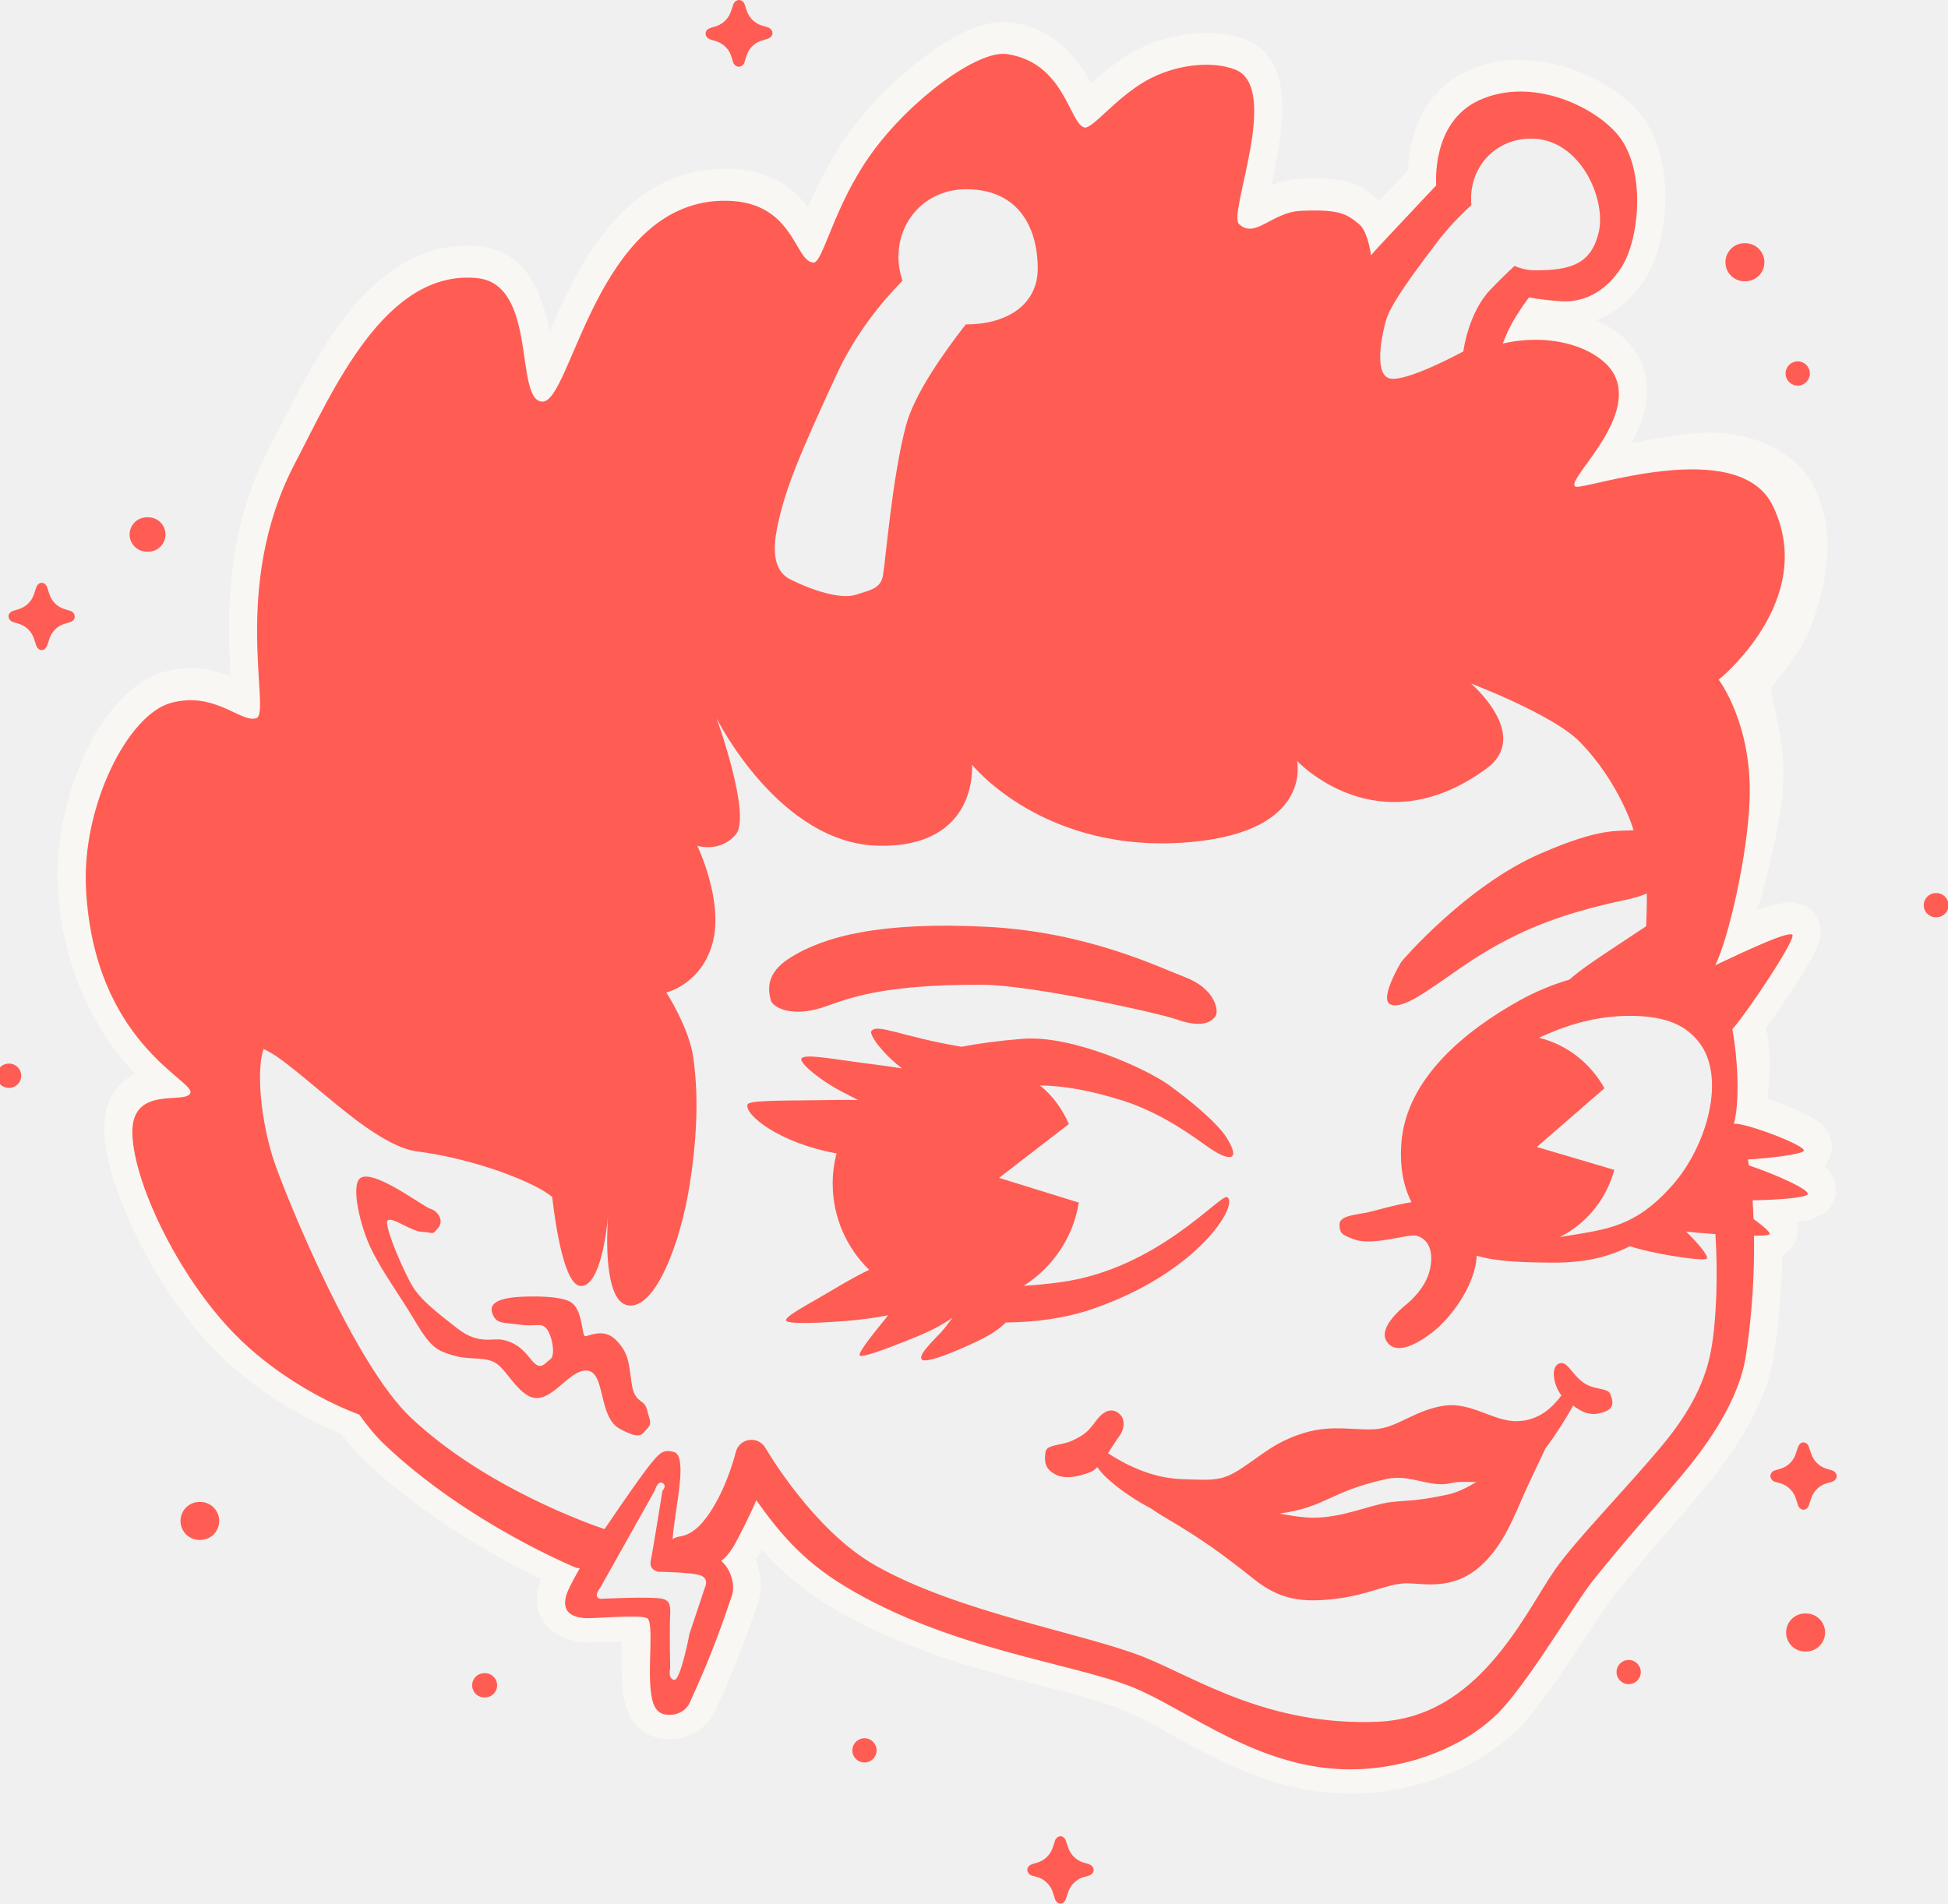
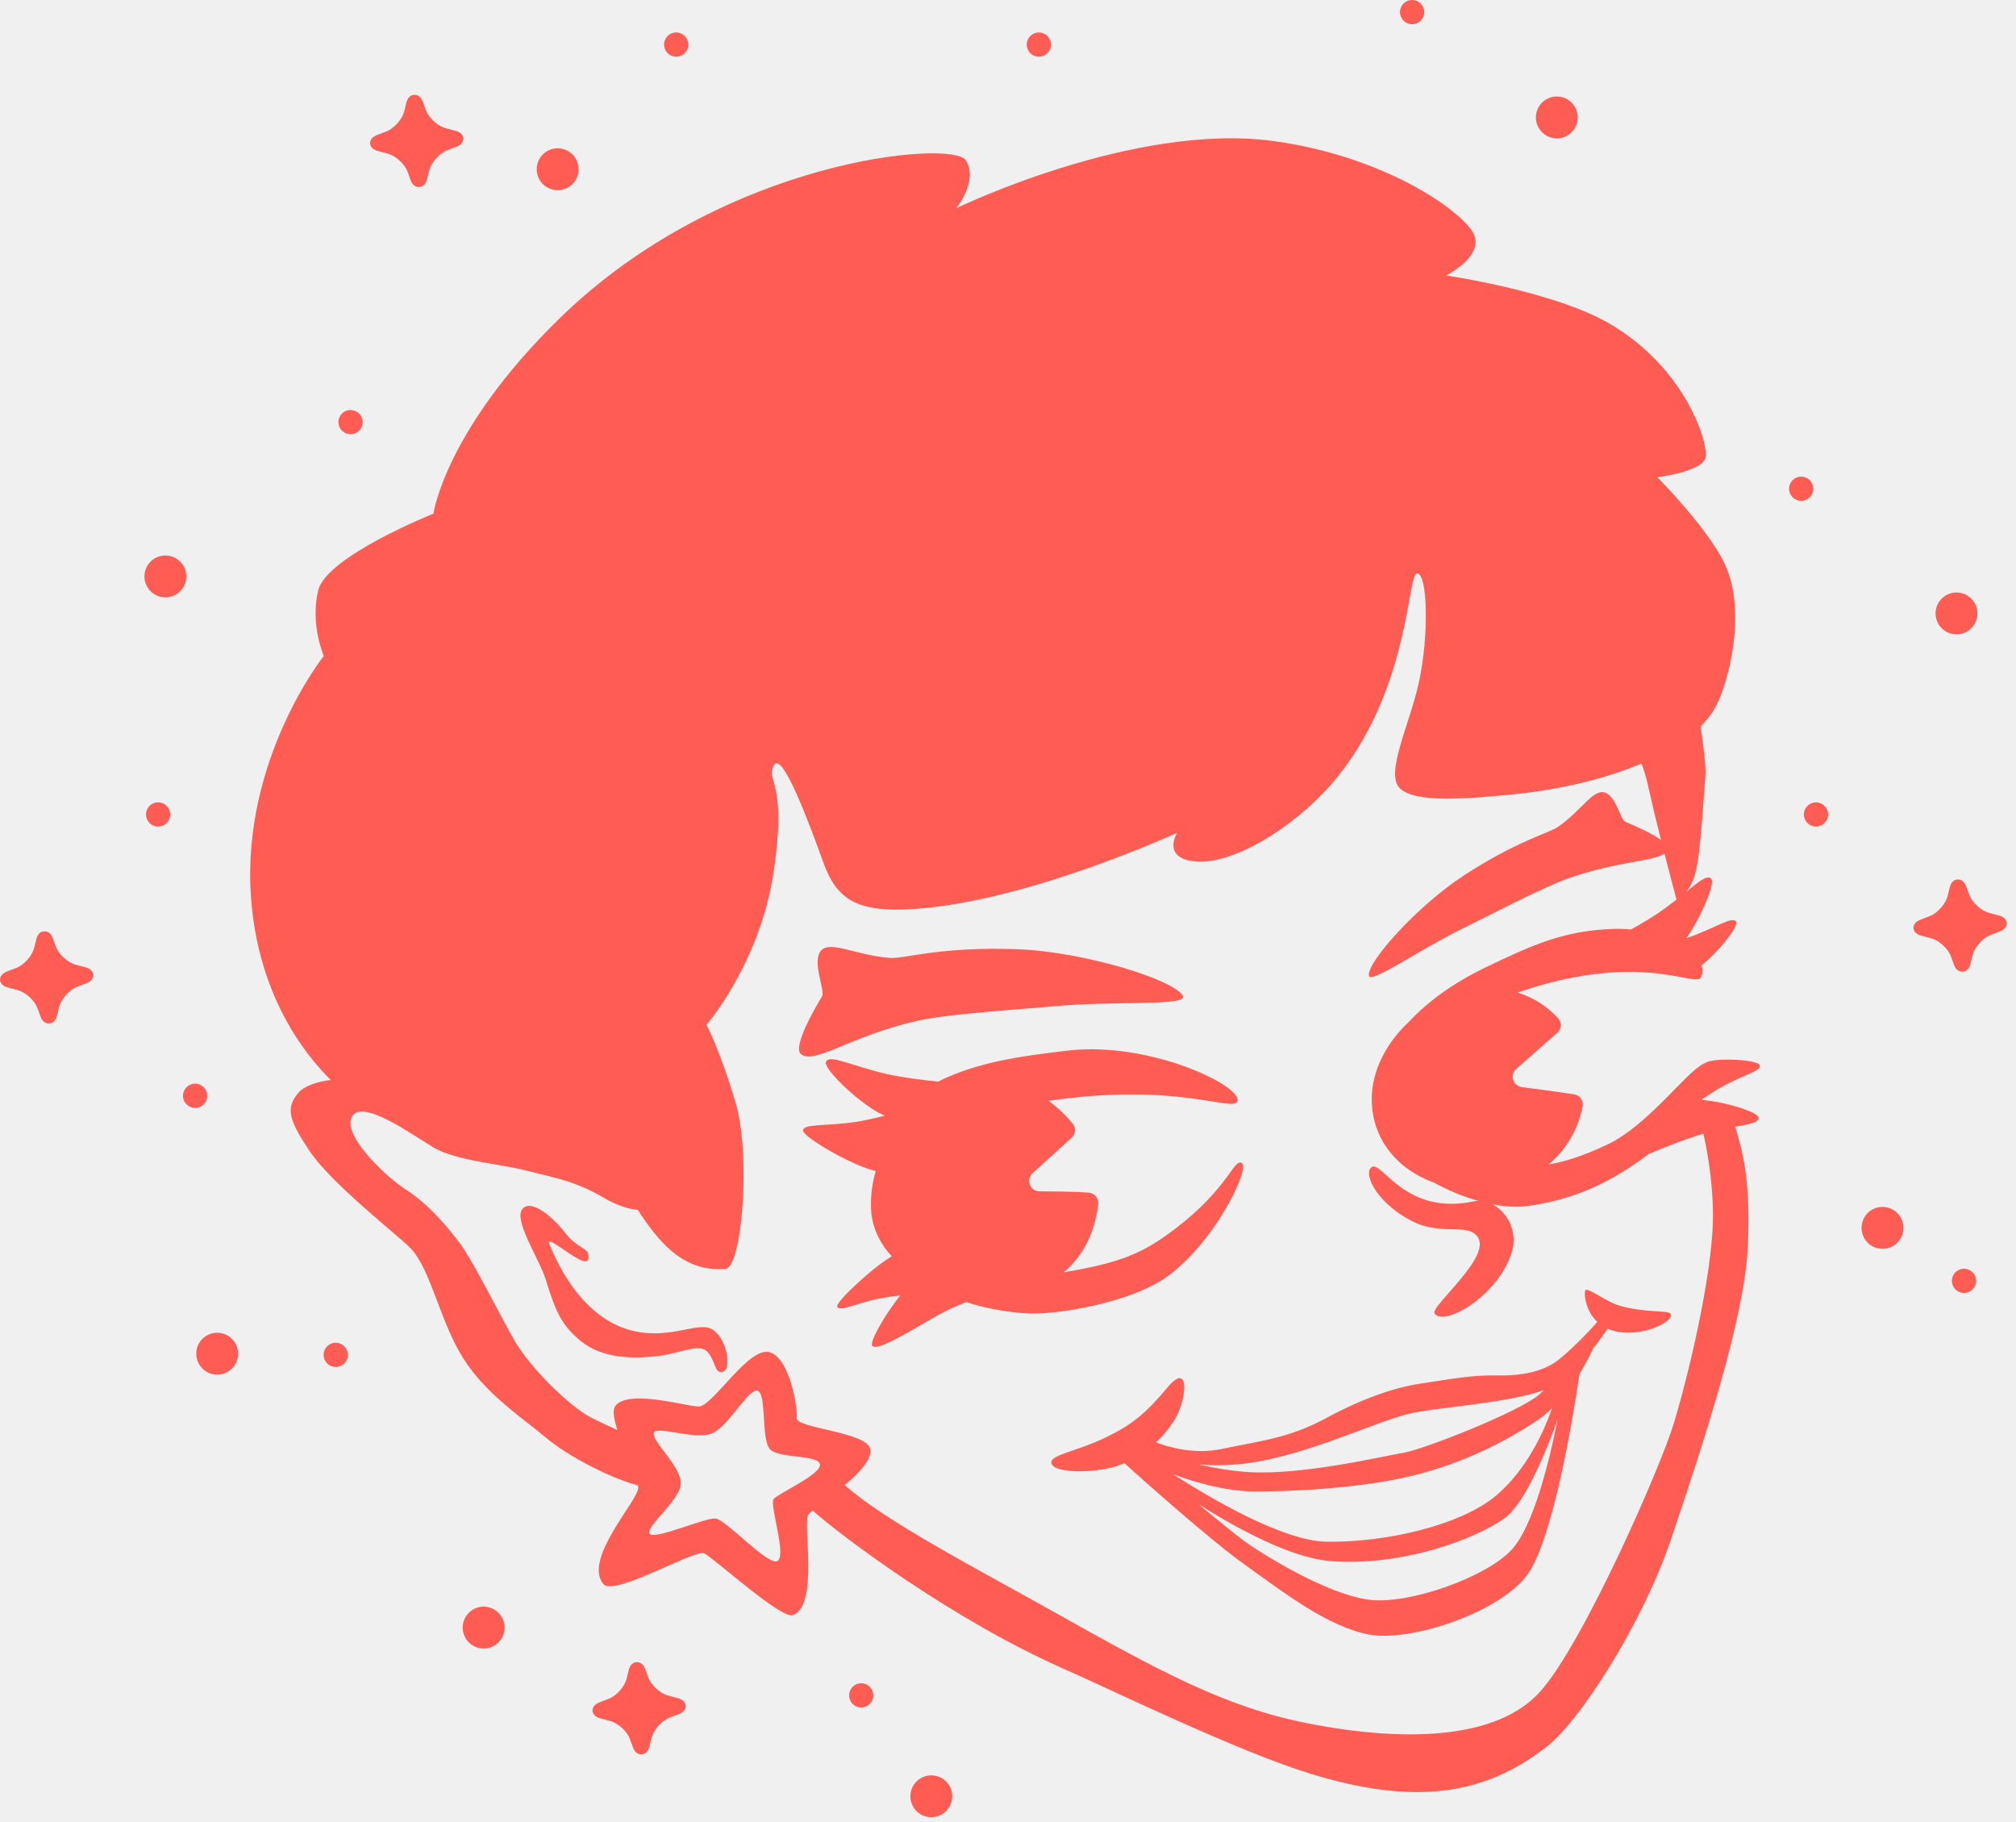
- <svg xmlns="http://www.w3.org/2000/svg" width="177" height="173" fill="none">
-   <g fill-rule="evenodd" clip-path="url(#a)" clip-rule="evenodd">
-     <path fill="#F9F7F3" d="M20.953 61.454c-.013-.272-.027-.55-.043-.823-.27-4.774-.365-12.47 3.614-20.054 2.127-4.052 4.805-9.855 8.47-13.694 2.9-3.036 6.395-4.903 10.563-4.512 3.974.373 5.696 3.917 6.38 7.785.186-.433.38-.881.585-1.341 1.248-2.808 2.851-5.97 5.036-8.474 2.475-2.836 5.665-4.854 9.817-5 4.367-.152 6.598 1.624 8.032 3.47.882-1.988 2.195-4.636 3.746-6.776 2.716-3.746 6.822-7.26 10.02-8.9 1.846-.945 3.51-1.273 4.673-1.105 3.802.548 5.777 2.885 7.033 5.077.082.143.167.295.252.45 1.036-.906 2.452-2.058 3.7-2.772 3.421-1.957 7.705-2.225 10.324-1.201 1.357.53 2.288 1.525 2.832 2.898.53 1.338.64 3.164.433 5.123-.163 1.547-.547 3.613-.875 5.229.762-.308 1.6-.536 2.529-.579 4.783-.218 5.541.576 7.007 1.76.086.069.171.146.255.231.991-1.056 1.964-2.089 2.593-2.756a13.33 13.33 0 0 1 .378-2.719c.58-2.313 1.971-4.929 4.986-6.32 5.949-2.745 13.081.636 15.718 3.865 1.633 2 2.352 4.965 2.307 7.86-.044 2.806-.797 5.497-1.771 7.049-1.294 2.061-2.88 3.265-4.506 3.872l.099.045c1.851.86 3.146 2.107 3.805 3.367 1.041 1.992.863 4.216-.021 6.342-.2.482-.44.958-.699 1.42 2.084-.38 4.475-.853 6.673-.944 4.281-.177 8.383 1.767 9.973 4.995 1.519 3.086 1.582 6.792.157 11.243-1.144 3.573-2.6 4.994-4.079 6.888.065 2.312 1.594 5.061.94 10.443-.279 2.294-1.506 7.854-2.214 9.767.279-.093 1.928-.515 2.128-.56.496-.11.899-.12 1.18-.093l1.032.296.507.34.401.43.304.53.185.657c.05.333.035 1.166-.485 2.224-.765 1.556-2.983 4.924-4.458 6.938.406 1.892.441 4.134.099 6.424l.205.067c1.993.666 4.225 1.748 4.777 2.26l.613.793.263.766.022.794-.257.852-.427.588c.251.22.429.424.543.585l.331.616.164.659-.012.712-.231.746-.357.555-.498.465-1.12.516c-.307.085-.774.163-1.347.23l.103.415-.004.653-.122.517-.478.837-.594.518-.209.092a68.624 68.624 0 0 1-.769 9.18c-.669 4.36-3.584 8.748-6.304 12.004-3.386 4.052-4.832 5.516-8.148 9.657-1.542 1.926-5.389 8.427-8.158 11.558-3.356 3.793-9.437 6.469-15.706 6.523-4.63.04-8.759-1.43-12.407-3.223-3.246-1.596-6.067-3.456-8.51-4.436-5.578-2.237-16.944-3.538-26.57-9.399-2.673-1.628-4.571-3.351-6.13-5.132-.161.3-.31.562-.431.764a9.554 9.554 0 0 1-.113.181c.491 1.281.584 2.694.263 3.649-.753 2.242-1.843 5.482-3.97 10.085-.666 1.442-2.352 2.792-4.724 2.524-2.343-.264-3.396-2.106-3.664-4.345-.138-1.152-.138-3.111-.116-4.474-1.357.039-3.133.083-3.514.054-1.015-.079-2.867-.6-3.684-2.023-.45-.782-.804-1.978-.136-3.749-3.465-1.661-10.298-5.32-15.981-10.711-.706-.669-1.426-1.497-2.144-2.45-3-1.213-7.316-3.575-10.922-7.046-5.804-5.584-10.377-15.192-10.625-20.32-.097-1.995.48-3.273 1.223-4.148.446-.525.98-.923 1.569-1.215-2.763-2.944-6.574-8.509-7.01-17.092C5 75.547 6.557 70.206 8.802 66.469c1.754-2.919 4-4.854 6.073-5.414 2.457-.665 4.454-.236 6.078.399Zm135.382 41.597c-.286-.376-.557-.956-.254-1.32 2.049-2.463 2.138-7.802-4.425-10.14-.555-.197-.993-1.335-.136-2.956 1.506-2.85 2.576-8.045 2.426-11.712-.27-6.584-.871-15.13-.871-15.13a1.513 1.513 0 0 1 .185-1.715s3.014-3.477 5.004-7.306c.629-1.21 1.157-2.454 1.428-3.629.221-.956.287-1.854-.014-2.603-.484-1.206-1.541-1.82-2.802-2.145-1.586-.41-3.48-.369-5.318-.168-3.196.349-6.237 1.202-7.515 1.438-.363.066-.64.09-.814.087l-.347-.038-.376-.125-.334-.208-.304-.313-.212-.377-.104-.373-.021-.357.059-.407c.063-.252.205-.588.445-.978.547-.891 1.795-2.372 2.69-4.036.668-1.24 1.231-2.594.603-3.796-.319-.61-1.01-1.141-1.908-1.558-1.633-.758-3.925-1.067-6.473-.507h-.002l-.403.053a1.514 1.514 0 0 1-1.385-2.127c.089-.2.175-.405.26-.622.704-1.8 2.326-3.89 2.326-3.89.361-.46.955-.674 1.527-.545 0 0 .848.184 2.597.318 1.434.11 3.028-.548 4.224-2.453.68-1.085 1.117-2.989 1.148-4.95.03-1.91-.313-3.903-1.391-5.223-1.822-2.232-6.733-4.638-10.844-2.74-1.697.782-2.413 2.307-2.739 3.61-.352 1.407-.254 2.603-.254 2.603.038.43-.11.857-.407 1.172 0 0-3.222 3.412-5.266 5.607-.2.215-.394.44-.581.67a1.517 1.517 0 0 1-2.672-.715c-.092-.567-.204-1.072-.356-1.48-.068-.184-.108-.35-.212-.434-.881-.71-1.382-.99-4.257-.859-1.377.063-2.381.933-3.257 1.3-1.275.533-2.385.535-3.486-.532l-.272-.334-.213-.464a2.945 2.945 0 0 1-.116-.883c.007-1.19.718-3.787 1.187-6.436.254-1.438.435-2.894.298-4.085-.079-.686-.185-1.299-.733-1.513-1.732-.677-4.547-.352-6.809.942-2.197 1.258-3.95 3.311-4.917 3.965a3.246 3.246 0 0 1-.539.3l-.526.153-.383.018-.447-.082-.464-.212-.504-.401c-.343-.348-.689-.92-1.053-1.629-.765-1.49-1.754-3.935-4.763-4.37-.327-.046-.733.07-1.203.243-.668.245-1.414.636-2.2 1.13-2.518 1.586-5.395 4.22-7.403 6.99-2.746 3.788-3.876 7.835-4.67 9.27-.143.26-.285.466-.418.62l-.51.444-.461.204-.595.064c-.93-.06-1.783-.768-2.544-2.046-.83-1.392-1.92-3.701-5.74-3.567-3.449.12-5.898 2.172-7.77 4.71-2.071 2.808-3.452 6.226-4.552 8.774-.769 1.78-1.454 3.18-2.074 3.866-.3.332-.61.556-.906.694l-.44.152-.502.055-.612-.087-.566-.243-.454-.35a2.813 2.813 0 0 1-.336-.393c-.388-.545-.683-1.423-.884-2.507-.283-1.533-.431-3.588-.994-5.302-.388-1.181-.949-2.233-2.253-2.355-2.88-.27-5.226 1.17-7.229 3.267-3.408 3.57-5.832 9.007-7.81 12.774-4.554 8.682-3.049 17.548-2.995 20.949.015.952-.118 1.627-.302 1.996l-.255.39-.267.262-.616.318c-.708.206-1.579.058-2.593-.397-1.196-.537-2.839-1.629-5.167-1-1.3.352-2.54 1.747-3.641 3.578-1.877 3.125-3.186 7.589-2.975 11.731.538 10.585 6.178 14.738 8.214 16.522.594.52.956.963 1.106 1.277l.14.397.045.34-.1.65-.168.352-.227.301-.508.397c-.386.216-1.021.347-1.788.396-.403.026-.864.042-1.316.121-.362.064-.748.132-.967.458-.188.28-.24.688-.213 1.255.216 4.457 4.338 12.731 9.382 17.584 3.438 3.309 7.608 5.473 10.241 6.442.286.106.534.295.71.543.702.984 1.402 1.835 2.093 2.491 6.823 6.471 15.427 10.258 16.778 10.83A1.513 1.513 0 0 1 54 143.267a29.25 29.25 0 0 0-.885 1.648 3.395 3.395 0 0 0-.205.565c.13.028.292.059.369.065.499.039 2.67-.147 4.145-.144.988.003 1.764.156 2.062.311l.33.223.328.366.25.499c.06.17.113.377.15.617.195 1.266-.133 4.185.099 6.126.029.244.13.624.176.789.216.005.394-.053.457-.19 2.04-4.416 3.084-7.524 3.806-9.675.061-.181.007-.43-.067-.676-.084-.284-.22-.575-.444-.756a1.512 1.512 0 0 1 .08-2.418c.23-.161.431-.42.66-.797.546-.898 1.654-3.185 2-4.046a1.517 1.517 0 0 1 2.643-.315c1.83 2.568 3.792 5.087 7.53 7.364 9.398 5.721 20.522 6.913 25.967 9.097 2.522 1.012 5.443 2.914 8.792 4.561 3.112 1.53 6.62 2.839 10.57 2.805 5.045-.044 9.982-2.095 12.683-5.147 2.731-3.087 6.509-9.506 8.029-11.405 3.339-4.169 4.794-5.644 8.202-9.723 2.283-2.733 4.843-6.353 5.404-10.012.604-3.932.771-7.631.727-10.678a1.51 1.51 0 0 1 .185-.747 1.502 1.502 0 0 1-.225-.736 51.977 51.977 0 0 0-.088-1.65c-.028-.414-.376-3.39-.404-3.539-.078-.427-.704-2.222-.991-2.598Z" />
-     <path fill="#FF5C54" d="M4.303 58.622c-.103.256-.295.461-.513.461-.218 0-.41-.153-.513-.46l-.205-.628a2.103 2.103 0 0 0-1.282-1.28l-.551-.166c-.308-.09-.449-.295-.462-.525-.012-.23.154-.435.462-.525l.551-.166a2.109 2.109 0 0 0 1.282-1.28l.205-.627c.103-.308.295-.461.513-.461.218 0 .41.153.513.46l.205.628a2.089 2.089 0 0 0 1.282 1.28l.539.166c.32.09.448.295.461.525.013.23-.14.435-.461.525l-.539.166a2.094 2.094 0 0 0-1.282 1.28l-.205.627ZM96.857 172.54a.576.576 0 0 1-.5.461.602.602 0 0 1-.513-.461l-.205-.64a2.15 2.15 0 0 0-1.282-1.28l-.539-.153a.58.58 0 0 1-.474-.538c0-.23.154-.422.474-.525l.539-.166c.295-.105.564-.274.786-.495.222-.222.39-.491.496-.785l.205-.627a.602.602 0 0 1 .513-.461.576.576 0 0 1 .5.461l.218.627a2.113 2.113 0 0 0 1.282 1.28l.551.166c.308.103.449.295.462.525.012.23-.154.435-.462.538l-.551.153a2.136 2.136 0 0 0-1.282 1.28l-.218.64ZM67.677 5.542a.57.57 0 0 1-.183.37.573.573 0 0 1-.382.155.604.604 0 0 1-.513-.46l-.204-.64a2.1 2.1 0 0 0-1.283-1.204l-.538-.166c-.32-.103-.449-.307-.462-.538-.012-.23.141-.422.462-.525l.538-.166a2.113 2.113 0 0 0 1.282-1.28l.218-.627A.604.604 0 0 1 67.125 0a.572.572 0 0 1 .551.46l.218.628a2.101 2.101 0 0 0 1.283 1.216l.55.166c.309.103.45.295.462.525.013.23-.153.435-.461.538l-.551.166a2.067 2.067 0 0 0-1.283 1.203l-.217.64Zm96.694 131.209a.57.57 0 0 1-.5.461.604.604 0 0 1-.512-.461l-.206-.64a2.147 2.147 0 0 0-1.282-1.28l-.538-.153a.575.575 0 0 1-.474-.538.564.564 0 0 1 .474-.525l.538-.166a2.1 2.1 0 0 0 1.282-1.28l.206-.627c.102-.294.294-.461.512-.461a.568.568 0 0 1 .329.147c.089.084.15.194.171.314l.218.627a2.117 2.117 0 0 0 1.282 1.28l.552.166c.307.09.449.295.461.525.013.231-.154.435-.461.538l-.552.153a2.141 2.141 0 0 0-1.282 1.28l-.218.64Zm-146.183 3.2a1.729 1.729 0 1 1 0-3.456c.955 0 1.73.774 1.73 1.728a1.73 1.73 0 0 1-1.73 1.728Zm140.401-114.39a1.73 1.73 0 1 1 0-3.456 1.728 1.728 0 1 1 0 3.456Zm5.513 124.528a1.73 1.73 0 1 1 0-3.456 1.73 1.73 0 0 1 1.731 1.728 1.73 1.73 0 0 1-1.731 1.728Zm11.795-66.725a1.101 1.101 0 1 1 0-2.202 1.102 1.102 0 1 1 0 2.202ZM.829 98.864a1.102 1.102 0 1 1-.002-2.203 1.102 1.102 0 0 1 .002 2.204Zm43.206 55.397a1.101 1.101 0 1 1 0-2.201 1.101 1.101 0 1 1 0 2.201Zm34.514 5.914a1.102 1.102 0 1 1-.002-2.204 1.102 1.102 0 0 1 .002 2.204Zm84.797-125.13a1.102 1.102 0 1 1-.002-2.204 1.102 1.102 0 0 1 .002 2.204Zm-15.36 118.013a1.101 1.101 0 1 1-.001-2.203 1.101 1.101 0 0 1 .001 2.203ZM13.406 50.136a1.563 1.563 0 1 1 0-3.123 1.563 1.563 0 1 1 0 3.123ZM157.402 93.534c.54 2.904.665 6.702.14 8.6l.028-.003c1.042-.106 6.562 1.989 6.328 2.456-.147.295-2.89.661-5.081.788.03.163.06.341.09.535 2.447.821 5.54 2.207 5.341 2.622-.152.316-2.565.51-5.006.552.037.531.068 1.097.091 1.695.924.678 1.569 1.249 1.447 1.393-.076.09-.612.128-1.407.127a66.384 66.384 0 0 1-.743 10.929c-.602 3.919-3.293 7.825-5.739 10.753-3.4 4.068-4.851 5.539-8.181 9.698-1.529 1.909-5.333 8.359-8.078 11.462-2.944 3.327-8.306 5.61-13.806 5.658-8.406.072-14.954-5.475-19.94-7.475-5.495-2.203-16.708-3.436-26.19-9.209-3.956-2.408-6.042-5.063-7.978-7.779-.364.909-1.535 3.322-2.11 4.269-.367.604-.718.994-1.086 1.251.91.732 1.281 2.247.998 3.092-.734 2.185-1.796 5.342-3.867 9.827-.294.634-1.066 1.171-2.11 1.053-1.044-.117-1.287-1.108-1.406-2.106-.288-2.406.303-6.328-.351-6.668-.654-.34-4.892.057-5.625 0-.733-.057-2.65-.283-1.406-2.808.276-.56.59-1.141.93-1.733a.962.962 0 0 1-.326-.034s-9.8-3.972-17.433-11.211c-.753-.714-1.519-1.639-2.283-2.71-2.768-1.02-7.154-3.294-10.77-6.773-5.326-5.126-9.615-13.895-9.843-18.602-.227-4.706 4.87-2.728 5.273-3.86.404-1.132-8.776-4.526-9.491-18.601-.377-7.407 3.766-15.774 7.734-16.846 3.967-1.073 6.31 1.816 7.734 1.403 1.424-.413-2.38-11.93 3.515-23.163 3.387-6.456 8.126-17.634 16.523-16.846 5.615.526 3.368 11.198 5.976 11.23 2.608.033 4.893-17.855 16.171-18.25 6.704-.235 6.658 5.5 8.437 5.616.885.058 1.834-5.161 5.327-9.98 3.535-4.876 9.626-9.351 12.25-8.972 5.219.752 5.663 6.23 7.031 6.668.697.223 2.8-2.626 5.596-4.226 2.692-1.54 6.053-1.844 8.115-1.039 4.202 1.643-.653 13.066.351 14.039 1.45 1.405 2.98-1.073 5.619-1.194 3.583-.163 4.181.307 5.279 1.194.551.445.892 1.494 1.112 2.85.207-.256.423-.505.646-.744 2.046-2.199 5.273-5.616 5.273-5.616s-.507-5.703 3.867-7.72c4.794-2.213 10.531.555 12.656 3.158 2.568 3.145 1.93 9.417.351 11.933s-3.73 3.304-5.625 3.158c-1.894-.145-2.812-.35-2.812-.35s-1.473 1.883-2.109 3.509a17.09 17.09 0 0 1-.287.685l.076-.017c4.884-1.076 8.941.713 10.054 2.842 2.145 4.102-4.559 9.682-3.515 10.178.746.354 14.79-4.739 17.929 1.754 4.135 8.555-4.922 15.794-4.922 15.794s3.053 3.987 2.812 10.88c-.174 5.003-1.881 12.55-3.121 15.071 2.722-1.285 6.47-3.054 6.988-2.788.491.252-4.238 7.304-5.441 8.601ZM55.247 110.493c-.112 1.274-.665 6.315-2.438 6.378-1.49.053-2.308-5.272-2.638-8.105a9.323 9.323 0 0 0-1.224-.788c-2.345-1.27-6.768-2.791-11.089-3.344-1.445-.185-3.337-1.241-5.299-2.698-2.567-1.906-5.337-4.472-7.411-5.92a9.88 9.88 0 0 0-1.197-.687c-.28.804-.345 1.884-.318 3.057.058 2.51.65 5.419 1.379 7.467 1.255 3.529 7.207 18.128 12.284 22.944 6.794 6.444 16.61 9.827 17.634 10.168 1.824-2.674 3.319-4.847 4.207-5.95.891-1.104 1.21-1.298 2.11-1.052.9.246.543 2.813.351 4.211-.223 1.625-.448 2.895-.477 3.707.182-.125.395-.21.629-.242 1.33-.183 2.287-1.391 3.056-2.657 1.393-2.293 2.047-5.011 2.047-5.011a1.465 1.465 0 0 1 2.692-.391s4.303 7.469 10 10.692c7.611 4.305 19.02 6.168 24.433 8.339 4.723 1.894 11.229 6.263 21.191 5.862 4.589-.185 7.864-2.596 10.322-5.374 2.658-3.004 4.405-6.45 5.761-8.391 1.957-2.802 6.283-7.164 9.741-11.303 2.126-2.545 3.859-5.373 4.462-8.608.526-2.819.646-7.122.411-10.642a68.16 68.16 0 0 1-2.662-.228c1.089 1.056 2.113 2.281 1.871 2.469-.344.267-5.107-.49-6.968-1.144-2.023 1.017-4.203 1.519-7.059 1.496-2.775-.021-4.97-.082-6.867-.626-.14 2.734-2.39 5.699-4.032 6.961-2.254 1.732-3.659 1.793-4.218.702-.559-1.092 1.094-2.62 1.758-3.159.663-.54 1.678-1.537 2.109-2.808.431-1.27.432-3.066-1.055-3.509-.739-.221-3.953.933-5.624.351-1.264-.441-1.408-.62-1.407-1.404.001-.785 1.567-.871 2.461-1.053.699-.143 2.534-.711 4.077-.948-.657-1.297-1.112-3.058-.909-5.489.478-5.732 5.75-10.086 10.743-12.85a22.03 22.03 0 0 1 4.52-1.889c1.008-.927 3.217-2.373 4.771-3.392.583-.382 1.356-.9 2.196-1.456.04-.86.075-1.846.064-2.988-.46.214-1.075.406-1.908.584-2.461.524-6.221 1.408-9.844 3.158-3.622 1.75-5.635 3.402-7.382 4.563-1.034.687-3.275 2.326-4.219 1.755-.943-.571 1.055-3.86 1.055-3.86s5.862-6.892 12.656-9.828c5.282-2.283 6.74-2.023 8.437-2.106.022 0-1.289-4.387-4.922-8.072-2.416-2.451-9.843-5.264-9.843-5.264s5.504 4.71 1.406 7.72c-9.862 7.247-17.226-.701-17.226-.701s1.502 6.325-9.491 7.37c-13.422 1.277-20.038-7.02-20.038-7.02s.652 7.521-8.438 7.371c-9.09-.15-14.764-11.582-14.764-11.582s3.171 8.802 1.757 10.53c-1.414 1.727-3.515 1.052-3.515 1.052s2.4 4.963 1.406 8.774c-.993 3.811-4.219 4.563-4.219 4.563s2.092 3.223 2.461 5.966c.37 2.744.48 6.34-.351 11.582-.832 5.242-3.129 11.345-5.625 10.88-2.21-.411-1.885-6.698-1.781-8.133Zm0 0c.016-.185.023-.29.023-.29s-.01.104-.023.29Zm-22.476-3.449c1.275-.773 5.705 2.635 6.328 2.808.623.172 1.309 1.042.703 1.755-.605.712-.365.38-1.406.351-1.041-.03-2.704-1.388-3.164-1.053-.46.335 1.695 5.255 2.461 6.317.766 1.062 1.882 1.963 3.867 3.51 1.985 1.546 3.25.8 4.218 1.053.97.253 1.579.622 2.461 1.754.883 1.133 1.232.357 1.758 0 .526-.356.15-2.233-.352-2.807-.502-.574-.916-.136-2.46-.351-1.545-.216-2.103-.039-2.461-1.053-.358-1.014.965-1.29 1.758-1.404.792-.114 4.049-.264 5.273.351 1.224.615 1.098 3.137 1.406 3.159.308.022 1.704-.797 2.812.351 1.108 1.147 1.14 1.881 1.407 3.86.266 1.979 1.155 1.429 1.406 2.457.25 1.028.502 1.244 0 1.755-.502.51-.529 1.028-2.461 0-1.932-1.029-1.33-4.892-2.813-5.265-1.482-.373-2.942 2.271-4.57 2.457-1.628.186-2.83-2.512-3.867-3.159-1.036-.646-2.367-.257-3.867-.702-1.499-.444-2.037-.677-3.515-3.158-1.478-2.481-2.766-4.161-3.867-6.318-1.101-2.156-2.01-6.089-1.055-6.668Zm66.937 26.282c-.172.179-.34.317-.495.391-.503.242-2.17.814-3.163.351-.994-.462-1.207-1.035-1.055-2.105.104-.729 1.416-.555 2.46-1.053 1.046-.498 1.384-.763 2.11-1.755.726-.993 1.456-1.222 2.109-.702.57.454.545 1.392 0 2.106-.245.321-.606.916-1.003 1.509 1.366.901 3.851 2.248 6.628 2.351 3.123.116 3.756.191 5.625-1.053 1.869-1.243 3.016-2.37 5.624-3.158 2.609-.789 4.853-.132 6.68-.351 1.827-.22 3.475-1.74 5.976-2.106 2.506-.367 4.495 1.467 6.679 1.404 2.029-.059 3.237-1.337 3.994-2.339-.681-.845-1.092-2.671-.127-2.926.68-.179 1.089 1.022 2.11 1.755.989.711 2.214.441 2.461 1.053.407 1.008.186 1.488-1.055 1.755-.896.193-1.613-.178-2.329-.722-.6 1.129-1.584 2.664-2.522 3.914-.486 1.082-1.346 2.751-2.285 4.93-.891 2.066-1.693 3.759-3.059 5.215-2.787 2.968-5.716 2.057-7.382 2.105-1.667.049-3.367 1.05-6.328 1.404-2.961.355-5.013.126-7.383-1.755-2.749-2.182-4.642-3.6-8.085-5.615-.506-.296-.94-.576-1.312-.84-2.418-1.274-4.32-2.856-4.873-3.763Zm34.441 1.361c-.909-.008-1.707-.055-2.242.083-1.987.514-3.705-.859-5.976-.351-5.209 1.166-5.385 2.532-9.661 3.134 1.164.224 2.196.365 2.982.376 2.647.036 5.337-1.191 7.03-1.404 1.694-.213 2.251-.05 5.274-.702.802-.173 1.691-.595 2.593-1.136Zm-23.686-42.383c-.527.877-1.789.96-3.516.35-1.726-.608-13.21-3.126-17.577-3.158-9.97-.072-12.796 1.498-14.765 2.106-2.762.852-4.413-.081-4.57-.702-.238-.945-.48-2.45 1.758-3.86 3.063-1.932 8.18-3.31 17.929-2.809 9.087.468 15.595 3.68 17.929 4.563 2.758 1.043 3.098 3.034 2.812 3.51ZM77.97 99.975a50.085 50.085 0 0 0-1.255-.652c-2.064-1.03-4.247-2.812-3.868-3.159.38-.347 2.133-.03 4.922.351 1.425.195 2.959.377 4.198.584-1.644-1.235-3.029-3.04-2.792-3.392.493-.73 2.71.492 8.086 1.404l.107.02c1.435-.281 3.243-.536 5.518-.722 4.568-.372 11.328 2.76 13.288 4.174 2.026 1.461 4.423 3.461 5.26 4.781 1.389 2.19.271 2.243-1.674.872-1.102-.776-4.109-3.063-7.734-4.211-3.008-.953-5.35-1.343-7.532-1.383 1.162.939 2.028 2.14 2.625 3.509l-6.343 4.893 7.248 2.246c-.505 3.168-2.381 5.893-5.013 7.567a44.447 44.447 0 0 0 3.39-.337c8.811-1.2 14.532-8.11 15.117-7.721 1.054.702-2.665 6.887-12.305 10.178-2.369.809-5.143 1.198-7.82 1.208-.498.501-1.256 1.056-2.374 1.6-2.159 1.049-4.958 2.186-5.274 1.754-.315-.432 1.061-1.716 1.758-2.456.303-.322.663-.828 1.037-1.327-.878.632-2.12 1.26-3.146 1.678-1.662.676-5.04 2.039-5.273 1.754-.233-.285 1.899-2.773 2.46-3.509l.11-.145a35.69 35.69 0 0 1-3.625.496c-2.053.172-5.39.351-5.625 0-.234-.351 1.89-1.417 4.219-2.808 1.565-.934 2.587-1.481 3.315-1.817-2.047-2.003-3.315-4.774-3.315-7.834 0-.955.123-1.874.355-2.747-5.224-.946-8.4-3.534-8.09-4.448.12-.349 2.408-.351 6.232-.388 1.608-.015 2.844-.054 3.813-.013Zm63.767 12.438c.245-.03.484-.065.717-.104 3.654-.617 6.194-.837 9.524-4.618 3.122-3.546 4.875-9.754 2.428-12.93-1.12-1.455-2.815-2.44-6.31-2.44-2.46 0-5.142.526-8.253 1.993 2.537.617 4.676 2.31 5.943 4.588l-6.145 5.334 7.038 2.082c-.728 2.689-2.553 4.905-4.942 6.095Zm-8.04-93.772a24.723 24.723 0 0 0-3.196 3.47c-3.286 4.32-4.251 5.94-4.57 7.02-.319 1.079-1.165 4.903.351 5.264 1.517.36 6.68-2.457 6.68-2.457s.432-3.495 2.461-5.616a54.589 54.589 0 0 1 2.195-2.158 4.625 4.625 0 0 0 1.867.403c3.19 0 5.096-.535 5.781-3.47.703-3.013-1.692-8.501-6.132-8.501-3.191 0-5.469 2.446-5.469 5.459 0 .194.011.39.032.586ZM54.567 145.3s4.57-.234 5.625 0c.647.144.746.607.703 1.404-.08 1.497 0 4.914 0 4.914s-.235.929.351 1.052c.587.124 1.407-4.211 1.407-4.211l1.406-4.212s.377-.739-.352-1.053c-.729-.313-3.867-.351-3.867-.351s-.92-.119-.703-1.052c.136-.582 1.055-6.318 1.055-6.318s.45-.468 0-.702c-.45-.233-.703.702-.703.702l-4.922 8.774s-.763.945 0 1.053Zm27.44-119.793c-1.934 1.965-4.285 4.845-5.996 8.538-3.445 7.437-4.57 10.236-5.273 13.336-.314 1.388-.924 4.263 1.055 5.265 1.979 1.002 4.578 1.851 5.976 1.403 1.398-.447 2.242-.575 2.461-1.754.219-1.18.842-9.017 2.11-13.688.764-2.82 3.425-6.584 5.413-9.125h.035c3.59 0 6.504-1.699 6.504-5.089 0-3.39-1.508-7.195-6.504-7.195-3.59 0-6.152 2.752-6.152 6.142 0 .763.13 1.493.372 2.167Z" />
-   </g>
-   <defs>
-     <clipPath id="a">
-       <path fill="#fff" d="M0 0h177v173H0z" />
-     </clipPath>
-   </defs>
+ <svg xmlns="http://www.w3.org/2000/svg" xml:space="preserve" style="fill-rule:evenodd;clip-rule:evenodd;stroke-linejoin:round;stroke-miterlimit:2" viewBox="0 0 93 84">
+   <path d="M42.924 83.813a.964.964 0 1 1 .075-1.93.964.964 0 0 1-.076 1.931Zm-3.216-5.061a.558.558 0 1 1 .04-1.117.558.558 0 0 1-.04 1.118Zm52.516-36.525c.216.058.335.19.35.346.003.157-.102.301-.31.382l-.447.173c-.36.139-.73.561-.823.935l-.097.394c-.057.23-.196.354-.361.356-.164.016-.316-.093-.397-.315L90 44.116c-.132-.363-.545-.742-.918-.841l-.463-.124c-.216-.058-.335-.19-.35-.346-.002-.157.102-.301.31-.382l.447-.173c.36-.139.73-.56.822-.935l.097-.394c.057-.23.196-.354.361-.356.165-.016.317.093.397.316l.139.381c.132.363.545.742.918.841l.463.124ZM31.285 78.326c.216.058.335.19.35.346.003.157-.102.301-.31.382l-.447.173c-.36.139-.73.561-.823.935l-.097.394c-.057.23-.196.354-.361.356-.164.016-.316-.093-.397-.315l-.139-.382c-.132-.363-.545-.742-.918-.841l-.463-.124c-.216-.058-.335-.19-.35-.346-.002-.157.102-.301.31-.382l.447-.173c.36-.139.73-.56.822-.935l.097-.394c.057-.23.196-.354.361-.356.165-.016.317.093.397.316l.139.381c.132.363.545.742.918.841l.463.124ZM3.955 44.617c.216.058.335.19.35.346.003.157-.102.301-.31.382l-.447.173c-.36.139-.73.561-.823.935l-.097.394c-.057.23-.196.354-.361.356-.164.016-.316-.093-.397-.315l-.139-.382c-.132-.363-.545-.742-.918-.841l-.463-.124c-.216-.058-.335-.19-.35-.346-.002-.157.102-.301.31-.382l.447-.173c.36-.139.73-.56.822-.935l.097-.394c.057-.23.196-.354.361-.356.165-.016.317.093.397.316l.139.381c.132.363.545.742.918.841l.463.124ZM21.026 6.036c.216.058.335.19.35.346.003.157-.102.301-.31.382l-.447.173c-.36.139-.73.561-.823.935l-.097.394c-.057.23-.196.354-.361.356-.164.016-.316-.093-.397-.315l-.139-.382c-.132-.363-.545-.742-.918-.841l-.463-.124c-.216-.058-.335-.19-.35-.346-.002-.157.102-.301.31-.382l.447-.173c.36-.139.73-.56.822-.935l.097-.394c.057-.23.196-.354.361-.356.165-.016.317.093.397.316l.139.381c.132.363.545.742.918.841l.463.124ZM9.981 63.4a.964.964 0 1 1 .075-1.93.964.964 0 0 1-.076 1.931Zm-2.39-35.85a.964.964 0 1 1 .075-1.93.964.964 0 0 1-.076 1.931ZM25.687 8.771a.964.964 0 1 1 .075-1.93.964.964 0 0 1-.076 1.931Zm-3.414 67.261a.964.964 0 1 1 .075-1.93.964.964 0 0 1-.076 1.931ZM71.78 6.381a.964.964 0 1 1 .075-1.93.964.964 0 0 1-.076 1.931Zm18.437 22.876a.964.964 0 1 1 .075-1.93.964.964 0 0 1-.076 1.931Zm-3.414 28.339a.964.964 0 1 1 .075-1.93.964.964 0 0 1-.076 1.931Zm-71.336 5.451a.558.558 0 1 1 .04-1.117.558.558 0 0 1-.04 1.118Zm75.114-3.414a.558.558 0 1 1 .04-1.117.558.558 0 0 1-.04 1.118ZM16.15 20.027a.558.558 0 1 1 .04-1.117.558.558 0 0 1-.04 1.118ZM47.903 2.614a.558.558 0 1 1 .04-1.117.558.558 0 0 1-.04 1.118Zm-16.73 0a.558.558 0 1 1 .04-1.117.558.558 0 0 1-.04 1.118ZM83.07 23.1a.558.558 0 1 1 .04-1.117.558.558 0 0 1-.04 1.118ZM7.273 38.123a.558.558 0 1 1 .04-1.117.558.558 0 0 1-.04 1.118Zm76.48 0a.558.558 0 1 1 .04-1.117.558.558 0 0 1-.04 1.118ZM65.121 1.117A.558.558 0 1 1 65.161 0a.558.558 0 0 1-.04 1.118ZM8.98 51.098a.558.558 0 1 1 .04-1.117.558.558 0 0 1-.04 1.118Zm69.472-17.593c.126.876.254 1.894.221 2.245-.062.659-.196 3.38-.443 4.431-.103.437-.273.74-.437.945.596-.484.961-.78 1.144-.599.207.205-.461 1.764-1.143 2.745l.104-.036c1.268-.451 2.025-1.002 2.19-.723.127.215-.847 1.436-1.6 2.014a.64.64 0 0 1-.042.573c-.252.42-2.759-1.192-8.143.579q-.151.05-.298.101a4.13 4.13 0 0 1 1.879 1.191.474.474 0 0 1-.047.666c-.452.403-1.272 1.121-1.891 1.663a.48.48 0 0 0 .261.838 125 125 0 0 1 2.397.332.48.48 0 0 1 .406.544 4.62 4.62 0 0 1-1.564 2.689c.723-.116 1.572-.378 2.699-.912 1.911-.906 3.653-3.381 4.465-3.74a1 1 0 0 1 .133-.067c.545-.215 2.36-.104 2.439.147.081.258-.683.419-1.669.952-.319.172-.694.415-1.035.649 1.033.062 2.628.55 2.647.818.016.227-.401.296-1.078.417.324 1.103.73 2.397.577 5.585-.154 3.21-1.978 8.834-3.551 13.477-1.325 3.912-4.212 8.345-5.676 9.497-2.877 2.264-6.093 2.776-10.954 1.279-3.41-1.05-9.3-3.929-11.322-4.815-5.098-2.233-10.348-6.163-11.633-7.325-.095.08-.164.145-.198.191-.279.39.506 4.175-.713 4.637-.542.205-3.678-2.668-4.102-2.853-.423-.185-4.151 2.002-4.637 1.427-.975-1.157 1.645-3.899 1.605-4.458a1 1 0 0 0-.016-.098c-1.215-.318-3.226-1.334-4.264-2.221-.928-.792-2.688-1.932-3.745-3.567-1.14-1.763-1.534-4.192-2.497-5.172-.565-.575-3.635-2.959-4.637-4.458-.95-1.422-1.121-1.971-.535-2.675.277-.333.856-.526 1.514-.606-1.178-1.153-3.374-3.889-3.688-8.477-.433-6.316 3.361-11.083 3.361-11.083s-.634-1.439-.259-3.015c.374-1.576 5.317-3.545 5.317-3.545s.534-3.86 5.847-9.035c7.561-7.365 18.118-8.219 18.713-7.268s-.443 2.216-.443 2.216 8.179-3.972 14.622-3.102c5.335.721 9.047 3.44 9.305 4.431s-1.329 1.772-1.329 1.772 4.957.717 7.533 2.216c3.548 2.064 4.598 5.57 4.431 6.203s-2.216.886-2.216.886 2.305 2.319 3.102 3.988c1.046 2.192.176 5.545-.443 6.647q-.255.45-.664.857ZM31.404 68.432c-.03.773-1.711 2.054-1.427 2.318s2.548-.761 3.032-.713c.483.048 2.411 2.187 2.853 1.962.442-.226-.369-2.592-.178-2.853s2.208-1.138 2.14-1.605-1.931-.253-2.318-.713c-.388-.461-.142-2.453-.535-2.675s-1.337 1.635-2.14 1.962c-.802.327-2.642-.417-2.675 0s1.278 1.546 1.248 2.318ZM29.418 55.8c-.368-.034-.906-.166-1.581-.565-1.337-.791-2.338-.93-3.567-1.248-1.228-.318-3.232-.443-4.28-1.07s-3.249-2.232-3.745-1.427 1.463 2.723 2.497 3.388c1.034.666 1.91 1.712 2.497 2.497s1.788 3.226 2.497 4.458 2.55 3.058 3.567 3.567c.425.213.838.404 1.174.553-.155-.494-.228-.909-.104-1.088.594-.862 3.563.091 3.923 0 .692-.175 2.272-2.773 3.21-2.497.927.273 1.294 2.548 1.248 3.032-.046.483 3.218.632 3.388 1.427.1.466-.496 1.097-1.171 1.67 1.86 1.655 5.907 3.754 9.568 5.805 4.847 2.715 7.936 4.431 11.816 5.187 4.838.943 8.811.62 10.685-1.457 1.971-2.184 5.575-10.361 6.196-12.453.838-2.822 1.858-7.396 1.783-9.808a18.2 18.2 0 0 0-.44-3.48c-.847.242-1.944.689-2.51.929-1.07.778-2.783 2.021-5.578 2.402-.521.071-1.083.033-1.644-.076.693.358 1.176 1.267.899 2.186-.619 2.05-3.141 3.471-3.567 2.853-.228-.33 2.712-2.642 1.962-3.567-.508-.626-1.662.003-3.032-.713-1.779-.931-2.259-2.348-1.783-2.497s1.578 2.247 4.637 1.605q.112-.023.225-.026a10 10 0 0 1-2.045-.846c-1.682-.611-2.864-1.99-2.864-3.861 0-1.313.698-2.616 1.74-3.576.796-.852 1.943-1.735 3.56-2.509 2.146-1.027 3.587-1.684 5.893-1.753q.387-.01.766.028a17 17 0 0 0 1.261-.761c.312-.213.591-.423.84-.619-.038-.142-.278-1.035-.556-2.12-.532.372-2.198.357-4.411 1.133-1.207.423-3.859 1.815-4.749 2.246-2.09 1.012-4.409 2.655-4.476 2.252-.102-.613 2.241-3.234 4.42-4.648 2.436-1.581 3.908-1.934 4.32-2.224 1.08-.759 1.576-1.71 2.118-1.583s.737 1.257.97 1.354c.162.068 1.129.465 1.647.837a81 81 0 0 1-.607-2.544 7 7 0 0 0-.293-.977c-1.722.729-3.837 1.216-5.91 1.42-2.16.212-4.496.408-5.225-.265s.468-3.005.881-4.961c.455-2.158.388-4.902-.086-4.966-.475-.064-.319 5.565-3.988 9.748-1.816 2.07-4.56 3.675-6.203 3.545s-.886-1.329-.886-1.329-7.311 3.368-12.602 3.539c-2.208.072-3.116-.504-3.707-2.129-.646-1.778-1.919-5.254-2.302-4.512-.38.736.625.642 0 4.874a14 14 0 0 1-.312 1.517c-.892 3.384-2.79 5.572-2.79 5.572s.588 1.075 1.329 3.545c.742 2.47.302 7.63-.443 7.703-1.995.195-3.159-1.341-4.058-2.718Zm25.148-9.862c.23.481-3.217.211-5.98.477-1.177.113-4.762.333-6.24.662-3.109.692-4.76 2.041-5.394 1.543-.44-.346.817-2.411.971-2.669.153-.258-.483-1.611-.052-2.103.431-.491 1.607.217 3.208.335.611.045 2.294-.531 5.808-.406 3.144.112 7.33 1.428 7.679 2.16ZM25.341 57.375c.713 1.754 1.883 3.385 3.567 3.923 1.855.594 3.241-.372 3.923 0s.94 1.812.535 1.962-.333-.443-.713-.892c-.38-.448-1.247.055-2.318.178-1.071.124-2.538.141-3.567-.713-.919-.763-1.159-1.427-1.605-2.853-.28-.897-1.476-2.684-1.07-3.21s1.469.426 1.962 1.07c.645.842 1.214.674 1.07 1.248-.124.495-2.016-1.286-1.783-.713Zm15.477-5.918c-1.013-.406-2.86-2.153-2.717-2.482.163-.375 1.195.199 2.85.57.682.153 1.581.266 2.324.341 1.828-.919 3.923-1.187 5.963-1.428 3.775-.446 8.037 1.609 7.847 2.318-.154.571-2.645-.891-8.717-.003.423.297.798.669 1.115 1.049a.477.477 0 0 1-.049.655c-.427.391-1.194 1.086-1.798 1.632a.48.48 0 0 0 .3.836c.75.009 1.6.01 2.297.062a.478.478 0 0 1 .429.529c-.158 1.372-.74 2.429-1.589 3.146 2.6-.443 3.633-.853 5.159-2.022 2.413-1.847 2.673-3.188 3.032-3.032.476.208-1.308 3.834-3.567 5.35-1.604 1.077-4.693 1.617-6.063 1.605-.841-.008-2.139-.21-3.05-.529a10 10 0 0 0-1.35.624c-1.27.726-2.788 1.673-2.998 1.39-.131-.176.573-1.419 1.297-2.323-.357.042-.723.094-1.026.16-1.096.236-1.781.61-1.887.361-.088-.206 1.641-1.812 2.52-2.321-.582-.628-.946-1.398-.961-2.282a5.3 5.3 0 0 1 .221-1.655c-1.074-.233-3.312-1.548-3.35-1.844-.045-.354.992-.207 2.409-.417.414-.061.901-.172 1.361-.291Zm11.051 16.026-.135.057c-1.03.416-2.994.433-3.21 0s1.057-.55 2.497-1.248c1.242-.602 1.853-1.127 2.853-2.318s.888.503.357 1.427a4.8 4.8 0 0 1-.907 1.123c.643.246 1.805.566 3.047.304 1.874-.396 3.072-.49 4.815-1.427 1.665-.896 3.119-1.41 4.458-1.605s2.228-.381 3.388-.357 2.169-.177 2.853-.713c.575-.451 1.419-1.312 1.8-1.758-.56-.526-.623-1.309-.552-1.452.089-.178.94.53 1.605.713 1.22.336 2.199.197 2.318.357.267.357-1.537 1.254-2.853.713l-.042-.018c-.158.235-.394.569-.68.929-.043.099-.252.57-.617 1.155-.268 1.816-1.107 7.001-2.228 8.99-1.097 1.947-5.575 3.409-7.49 3.032s-3.826-1.869-5.707-3.21c-1.671-1.192-4.878-4.067-5.572-4.693Zm19.726-2.527c-.239.227-.498.44-.779.622-1.283.834-3.173 1.883-5.707 2.497-2.53.613-5.964.732-7.312.713-1.193-.016-2.565-.378-3.677-.789 1.65 1.06 5.041 3.071 7.065 3.107 2.751.049 6.237-.766 7.847-2.14 1.407-1.201 2.187-2.934 2.563-4.01m-.364-.843c-1.715.624-5.086.799-6.301 1.109-1.707.435-4.999 2.069-7.847 2.318-.651.057-1.241.051-1.766.006.723.168 1.518.305 2.301.35 2.531.148 6.245-.751 7.133-.892s5.322-1.88 6.242-2.675q.117-.101.237-.217Zm.624 1.364c-.588 1.62-1.549 3.918-2.466 4.56-1.46 1.022-4.824 2.221-8.025 1.962-1.789-.145-4.219-1.452-6.062-2.614.92.766 1.782 1.469 2.138 1.722.917.65 3.779 2.417 5.707 2.675 1.822.244 5.435-1.037 6.598-2.318.98-1.079 1.701-3.947 2.109-5.986Z" style="fill:#ff5c54" />
</svg>
